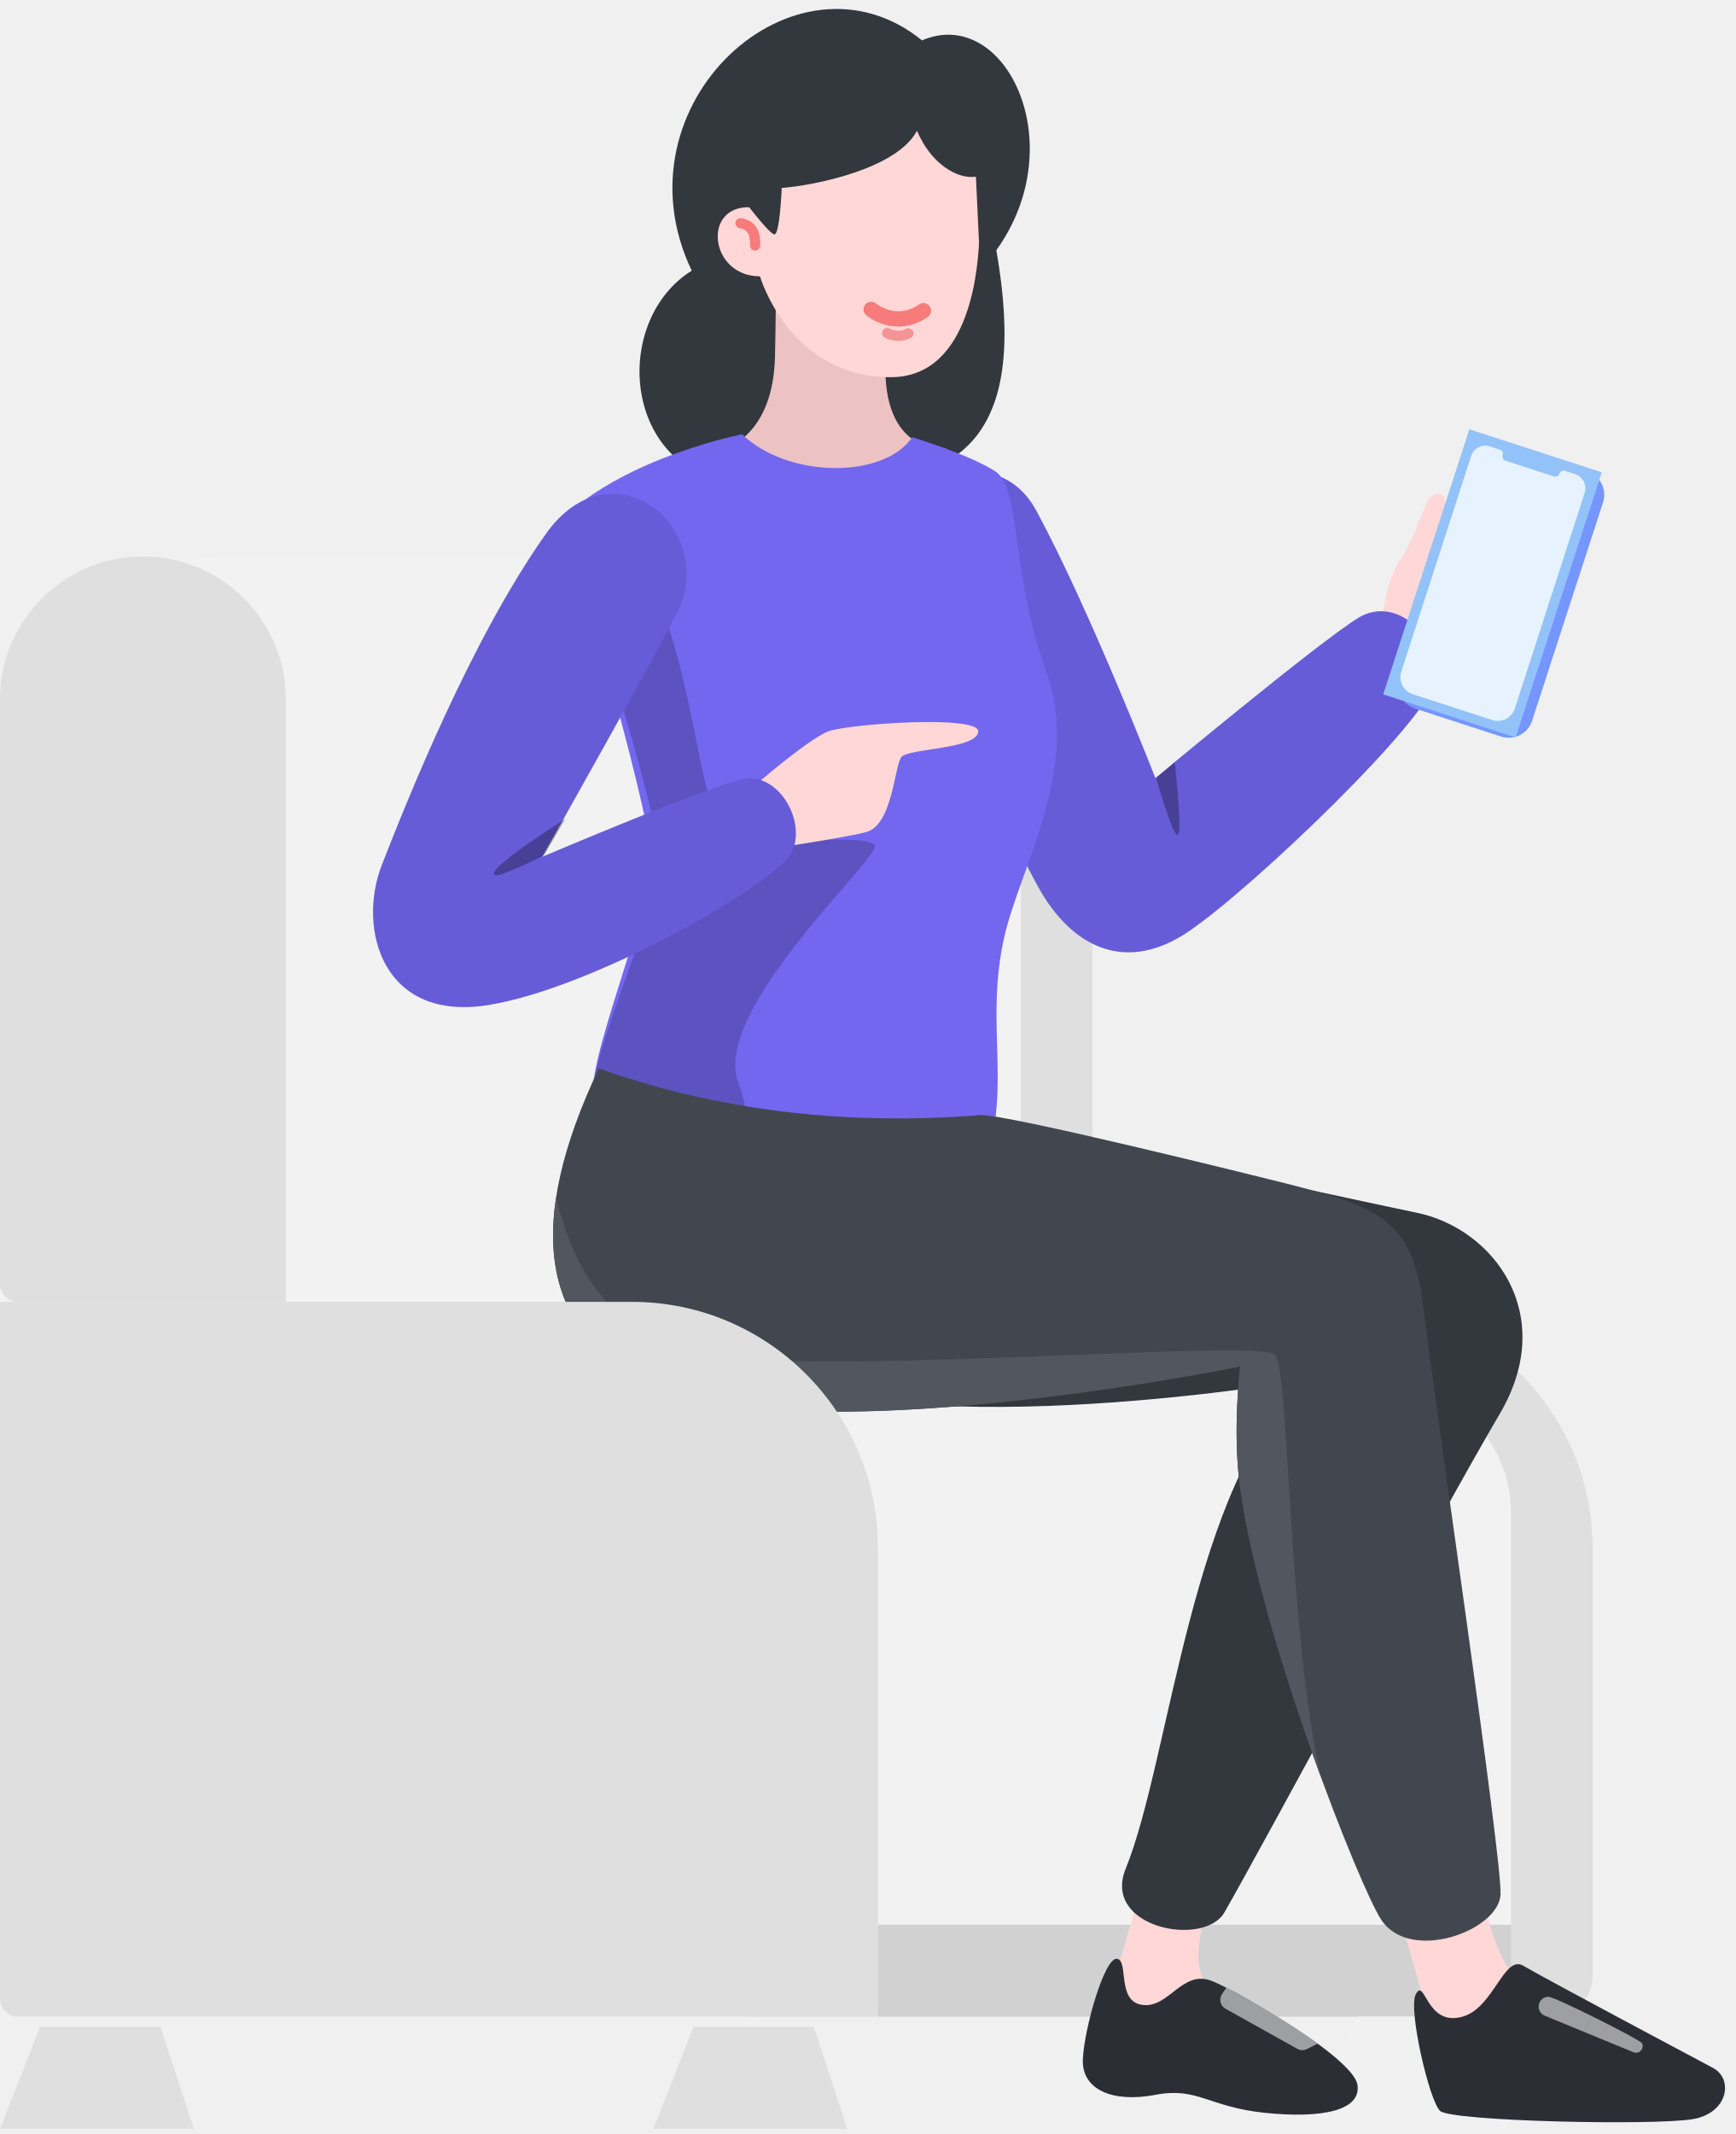
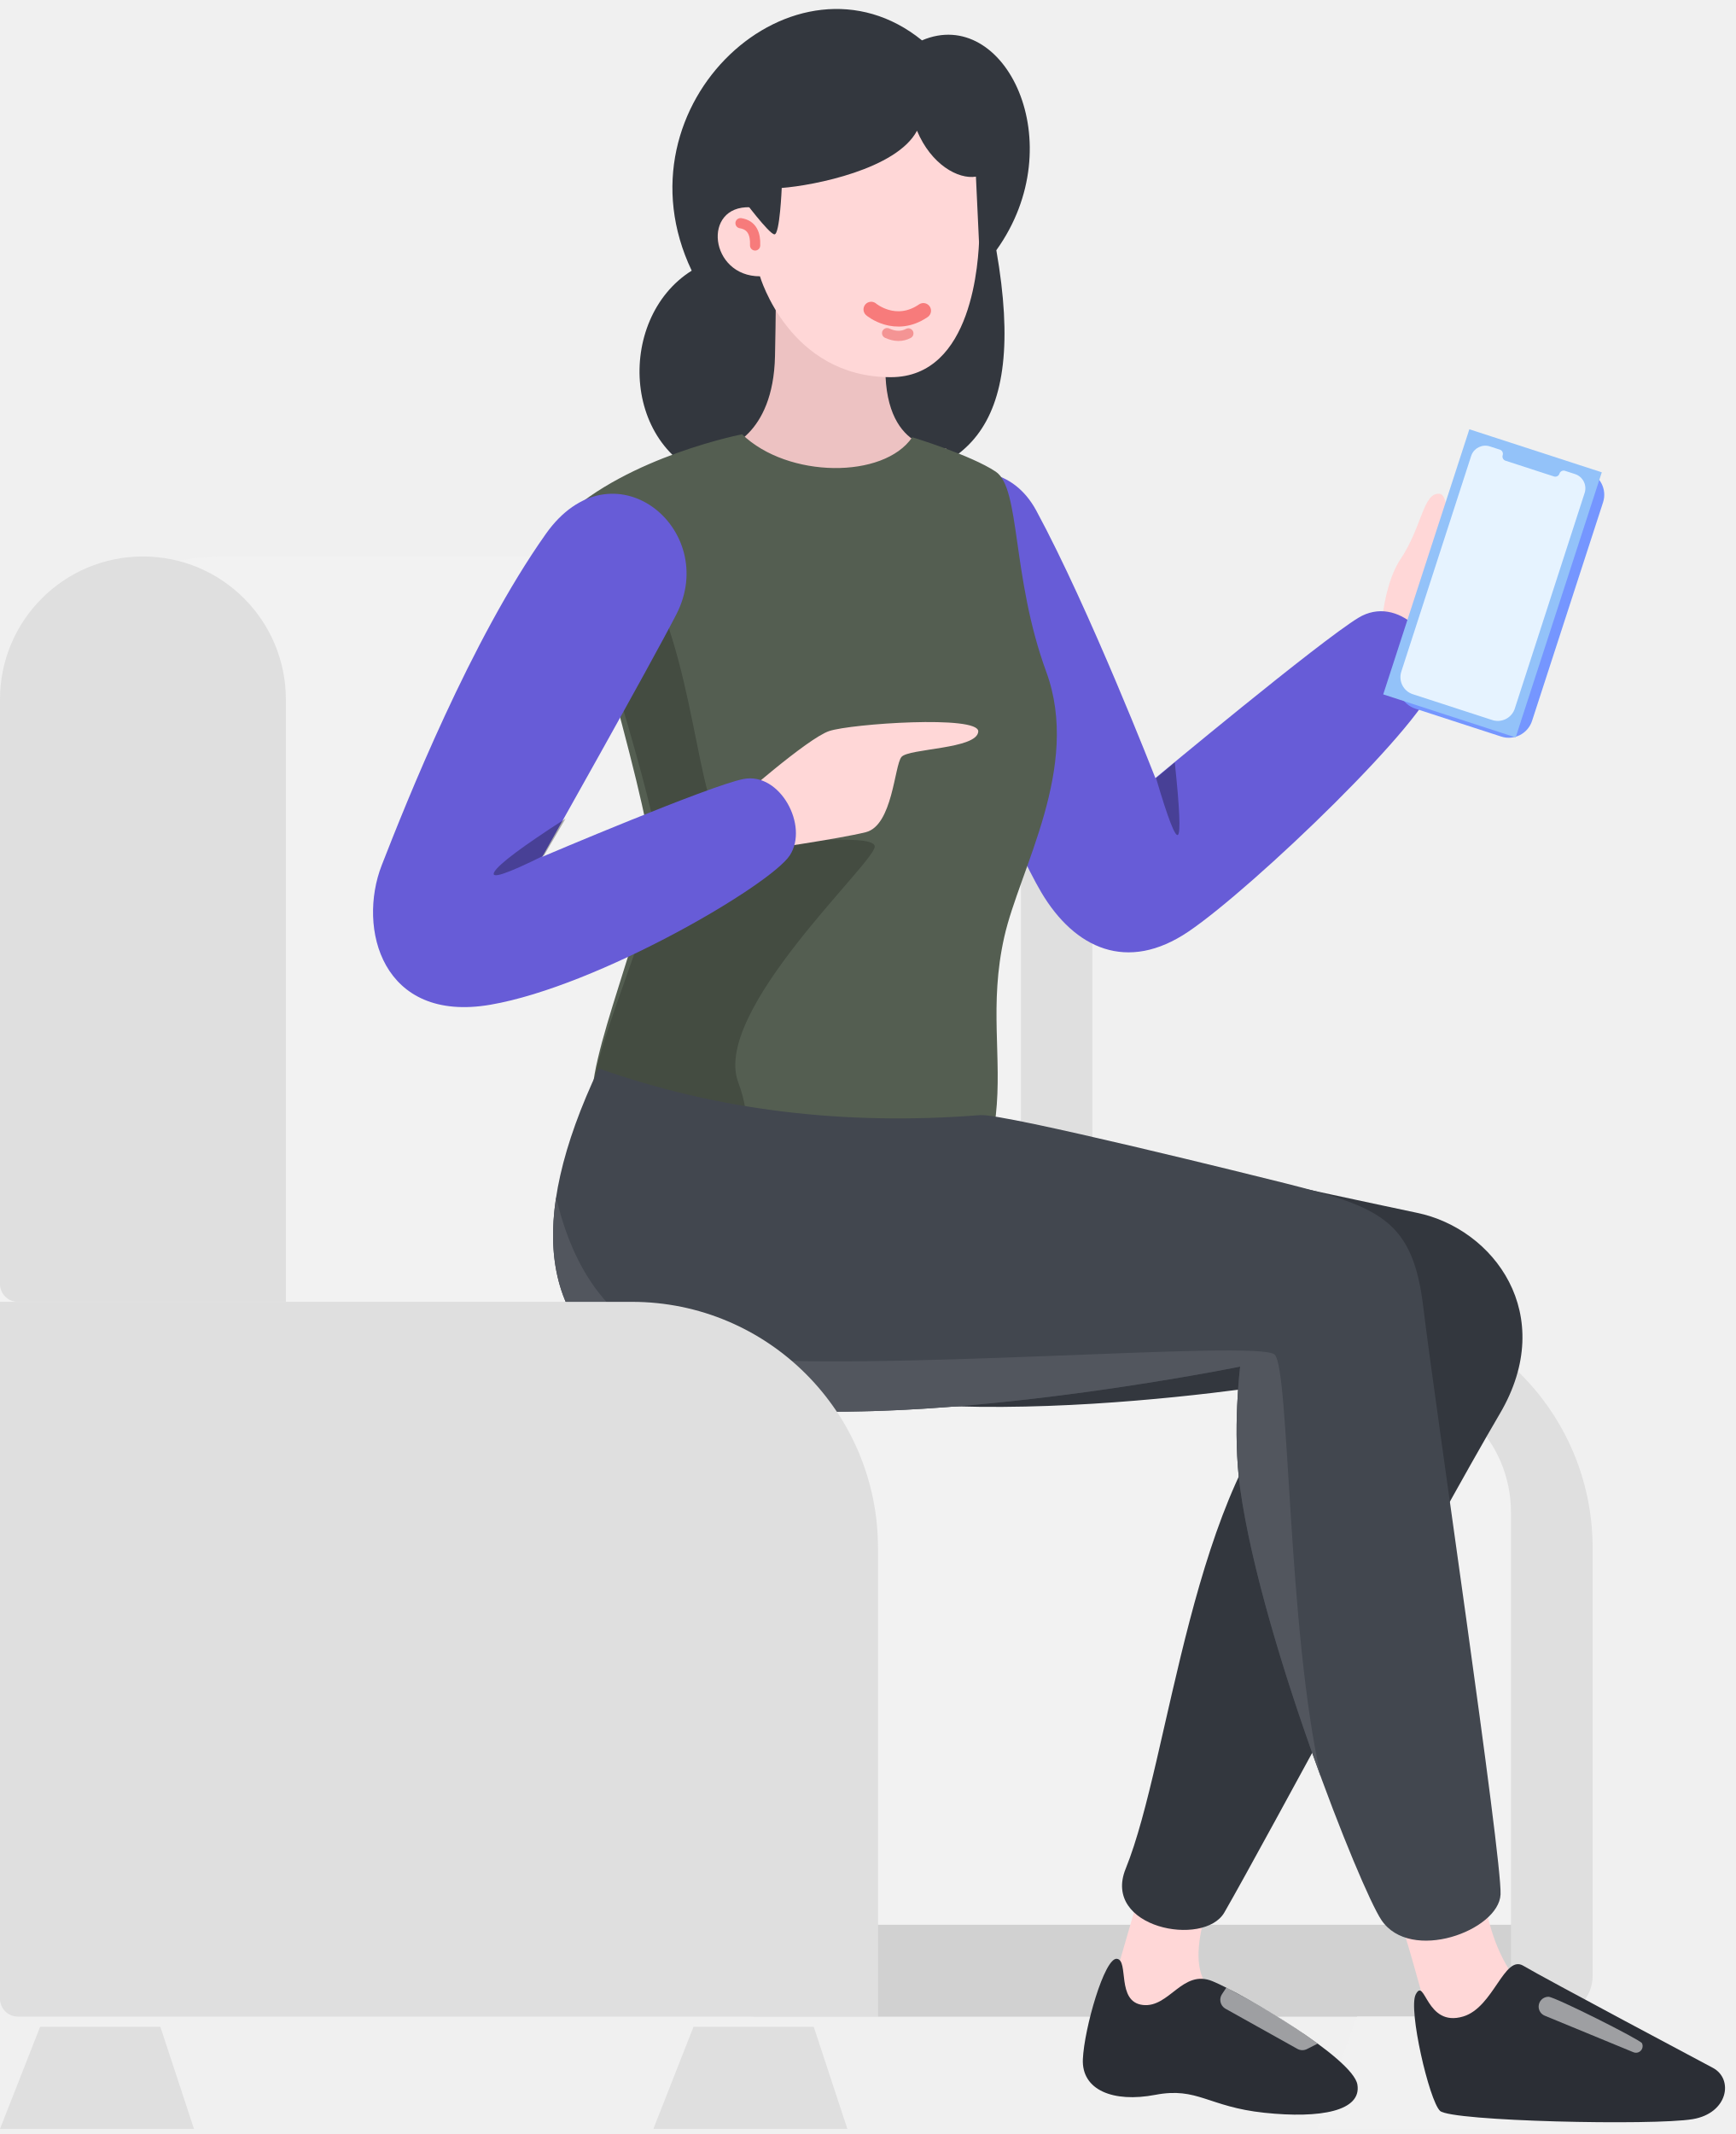
<svg xmlns="http://www.w3.org/2000/svg" width="170px" height="209px" viewBox="0 0 170 209" version="1.1">
  <g id="📝-Pages-New" stroke="none" stroke-width="1" fill="none" fill-rule="evenodd">
    <g id="FAQ" transform="translate(-336, -817)">
      <g id="Illustration" transform="translate(421, 921.5) scale(-1, 1) translate(-421, -921.5) translate(336, 817)">
        <path d="M38.111,127.5 L100,127.5 L100,127.5 L100,193.5 C100,195.709 98.209,197.5 96,197.5 L18,197.5 C15.791,197.5 14,195.709 14,193.5 L14,151.611 C14,138.295 24.795,127.5 38.111,127.5 Z" id="Rectangle" fill="#DFDFDF" />
        <polygon id="Rectangle" fill="#D1D1D1" points="22 188.5 84 188.5 84 197.5 22 197.5" />
        <polygon id="Path" fill="#DFDFDF" points="102.07 198.5 106 208.5 87 208.5 90.293 198.5" />
        <polygon id="Path" fill="#F1F1F1" points="37.07 197.5 41 208.5 22 208.5 25.293 197.5" />
        <polygon id="Path" fill="#DFDFDF" points="166.07 198.5 170 208.5 151 208.5 154.293 198.5" />
        <path d="M86.58,54.796 L100,54.5 L100,54.5 L100,134.5 L63,134.5 L63,78.901 C63,65.792 73.474,55.084 86.58,54.796 Z" id="Rectangle" fill="#DFDFDF" />
        <path d="M94.111,54.5 L148.16,54.5 C160.222,54.5 170,64.278 170,76.34 L170,133.753 C170,134.718 169.218,135.5 168.253,135.5 L70,135.5 L70,135.5 L70,78.611 C70,65.295 80.795,54.5 94.111,54.5 Z" id="Rectangle" fill="#F2F2F2" />
        <path d="M156,54.5 C163.732,54.5 170,60.768 170,68.5 L170,125.753 C170,126.718 169.218,127.5 168.253,127.5 L142,127.5 L142,127.5 L142,68.5 C142,60.768 148.268,54.5 156,54.5 Z" id="Rectangle" fill="#DFDFDF" />
        <path d="M34.6,135.5 L96,135.5 L96,135.5 L96,188.5 L22,188.5 L22,148.1 C22,141.141 27.641,135.5 34.6,135.5 Z" id="Rectangle" fill="#F2F2F2" />
        <g id="Wom1.4" transform="translate(67, 104.5) scale(-1, 1) translate(-67, -104.5) translate(0, 0.5)">
          <g id="Head" transform="translate(26.64127, 0.378756)">
            <path d="M8.147,46.319 C-1.785,44.004 -2.439,30.361 5.112,25.629 C-2.676,9.292 15.333,-6.928 27.669,3.075 C35.756,-0.389 42.476,13.129 34.951,23.628 C38.106,41.654 31.685,46.314 20.109,46.512 L8.147,46.319 Z" id="Path" fill="#33373E" />
            <path d="M8.271,43.06 C8.271,43.06 13.102,41.925 13.27,34.003 C13.437,26.08 13.32,23.376 13.32,23.376 L23.962,23.184 C23.962,23.184 24.078,32.013 24.08,35.207 C24.084,43.785 30.057,43.06 30.057,43.06 C30.057,43.06 28.815,50.016 19.172,50.558 C11.642,50.983 8.271,43.06 8.271,43.06 Z" id="Path" fill="#EDC2C2" />
            <path d="M10.839,19.42 C6.091,19.236 6.866,26.191 11.797,26.182 C11.797,26.182 14.662,36.062 24.607,36.062 C32.684,36.062 33.209,24.546 33.282,22.249 C33.361,19.8 33.371,11.753 33.371,11.753 L10.654,11.742 L10.839,19.42 Z" id="Path" fill="#FFD7D7" />
            <path d="M22.866,28.633 C22.866,28.633 24.498,31.274 27.688,30.334" id="Path" stroke="#F77B7B" stroke-width="1.5" stroke-linecap="round" transform="translate(25.27694, 29.58442) rotate(-18) translate(-25.27694, -29.58442) " />
            <path d="M24.249,31.785 C24.998,32.099 25.708,32.099 26.329,31.738" id="Path" stroke="#F49494" stroke-linecap="round" transform="translate(25.28918, 31.87678) rotate(2) translate(-25.28918, -31.87678) " />
            <path d="M11.057,23.277 C11.356,22.201 11.224,21.261 10.156,20.832" id="Path-8" stroke="#F77B7B" stroke-linecap="round" transform="translate(10.6761, 22.05471) rotate(-13) translate(-10.6761, -22.05471) " />
            <path d="M10.088,18.56 C10.088,18.56 12.69,22.055 13.217,22.073 C13.744,22.092 13.929,17.529 13.929,17.529 C17.121,17.285 25.199,15.675 27.18,11.924 C28.564,15.234 31.212,16.703 32.951,16.421 L33.281,23.452 L34.093,9.317 L9.451,9.317 L10.088,18.56 Z" id="Path" fill="#33373E" />
          </g>
          <g id="LLeg" transform="translate(30.04037, 107.25)">
            <path d="M53.497,75.9 C53.497,75.9 49.238,84.508 52.729,87.221 C56.226,89.934 65.463,95.019 65.463,95.019 L40.992,93.48 L46.431,74.705 L53.497,75.9 Z" id="Path" fill="#FFD7D7" />
            <path d="M43.359,84.092 C44.567,84.233 43.277,88.302 45.892,88.612 C48.501,88.921 49.769,85.066 52.731,86.288 C55.692,87.51 66.492,93.828 66.917,96.411 C67.347,98.994 63.324,99.754 57.805,99.17 C52.287,98.587 51.27,96.623 47.128,97.414 C42.99,98.205 39.891,96.944 40.027,93.919 C40.164,90.894 42.151,83.951 43.359,84.092 Z" id="Path" fill="#2B2E35" />
            <path d="M54.081,86.915 L53.655,87.554 C53.349,88.014 53.473,88.635 53.933,88.941 C53.954,88.956 53.977,88.969 54,88.982 L61.038,92.913 C61.329,93.075 61.681,93.082 61.978,92.931 L63.023,92.401 L63.023,92.401 C61.243,91.111 59.788,90.141 58.18,89.189 C56.945,88.459 55.578,87.706 54.081,86.915 Z" id="Path-14" fill-opacity="0.541" fill="#FFFFFF" />
            <path d="M16.635,0.026 C24.043,0.357 65.276,9.483 72.767,11.034 C80.258,12.584 86.591,20.974 80.879,30.689 C74.463,41.595 57.909,72.567 53.889,79.549 C51.9,83.005 41.864,81.067 44.221,75.267 C48.616,64.455 50.657,37.292 61.861,27.388 C61.861,27.388 24.181,33.951 7.905,26.434 C-3.924,20.969 -1.248,-0.775 16.635,0.026 Z" id="Path" fill="#33373E" />
          </g>
          <g id="LArm" transform="translate(52.38391, 45.76)">
            <path d="M46.782,17.675 C46.782,17.675 46.699,11.643 48.807,8.49 C50.916,5.338 50.999,1.989 52.595,2.099 C54.191,2.208 52.611,9.992 52.611,9.992 C52.611,9.992 54.636,9.218 56.09,8.239 C57.545,7.26 61.955,2.432 62.986,3.288 C64.734,4.745 61.919,12.967 60.386,14.61 C58.848,16.255 50.445,21.661 50.445,21.661 L46.782,17.675 Z" id="Path" fill="#FFD7D7" />
            <path d="M1.256,14.061 C4.702,22.06 11.012,36.754 13.613,41.138 C16.873,46.628 22.014,49.047 28.033,44.973 C34.357,40.693 51.771,23.999 52.282,20.217 C52.788,16.435 48.526,11.898 44.669,14.247 C40.812,16.596 24.787,29.942 24.787,29.942 C24.787,29.942 18.32,13.351 13.117,3.74 C8.611,-4.575 -3.99,1.9 1.256,14.061 Z" id="Path" fill="#675CD7" />
            <path d="M24.854,29.951 C26.012,33.882 26.726,35.733 26.997,35.506 C27.268,35.278 27.164,32.913 26.687,28.41 L24.854,29.951 Z" id="Path" fill-opacity="0.303" fill="#000000" />
          </g>
          <g id="PhoneMini4" transform="translate(110.3976, 56.90821) scale(-1, 1) rotate(-18) translate(-110.3976, -56.90821) translate(102.3976, 42.40821)">
            <g id="Group-3" transform="translate(0, 0)">
              <path d="M2.834,1.009 L11.674,1.009 C12.999,1.009 14.074,2.083 14.074,3.409 L14.074,25.909 C14.074,27.234 12.999,28.309 11.674,28.309 L2.834,28.309 C1.509,28.309 0.434,27.234 0.434,25.909 L0.434,3.409 C0.434,2.083 1.509,1.009 2.834,1.009 Z" id="Rectangle" fill="#7596FF" fill-rule="nonzero" />
              <rect id="Rectangle" fill="#93C2F9" x="1.461" y="0.65" width="13.64" height="27.3" />
              <path d="M3.899,1.625 L4.934,1.625 C5.145,1.625 5.32,1.777 5.356,1.977 L5.363,2.055 C5.363,2.292 5.555,2.484 5.793,2.484 L10.781,2.484 C10.991,2.484 11.167,2.332 11.203,2.132 L11.21,2.055 C11.21,1.817 11.402,1.625 11.639,1.625 L12.669,1.625 C13.433,1.625 14.06,2.214 14.121,2.964 L14.126,3.085 L14.126,3.085 L14.106,25.285 C14.104,26.254 13.319,27.038 12.351,27.04 L4.167,27.04 C3.241,27.041 2.482,26.323 2.418,25.412 L2.413,25.287 C2.413,25.286 2.413,25.285 2.415,25.285 L2.434,3.09 C2.435,2.281 3.091,1.625 3.899,1.625 Z" id="Rectangle" fill="#E6F3FF" fill-rule="nonzero" />
            </g>
          </g>
          <g id="Body" transform="translate(19.19922, 42.03301)">
-             <path d="M0,8.15 C0,8.15 8.305,35.978 8.551,41.246 C8.797,46.514 1.758,61.997 2.957,65.911 C5.72,74.954 40.995,78.848 42.343,66.682 C42.971,61.009 41.663,55.917 43.17,49.231 C44.672,42.546 50.709,32.612 47.285,23.271 C43.861,13.931 44.778,5.29 42.329,3.657 C39.88,2.024 34.156,0.289 34.156,0.289 C31.372,4.389 21.973,4.329 17.489,-4.61852778e-14 C17.489,-4.61852778e-14 6.348,2.163 0,8.15 Z" id="Path" fill="#7367F0" />
+             <path d="M0,8.15 C0,8.15 8.305,35.978 8.551,41.246 C8.797,46.514 1.758,61.997 2.957,65.911 C5.72,74.954 40.995,78.848 42.343,66.682 C42.971,61.009 41.663,55.917 43.17,49.231 C44.672,42.546 50.709,32.612 47.285,23.271 C43.861,13.931 44.778,5.29 42.329,3.657 C39.88,2.024 34.156,0.289 34.156,0.289 C31.372,4.389 21.973,4.329 17.489,-4.61852778e-14 C17.489,-4.61852778e-14 6.348,2.163 0,8.15 Z" id="Path" fill="#545e51" />
            <path d="M7.442,12.657 C12.978,21.448 12.961,36.755 15.934,38.76 C18.907,40.764 30.479,38.797 30.479,40.385 C30.479,41.972 14.488,56.522 17.113,63.477 C18.487,67.119 18.115,70.377 15.994,73.251 L15.302,73.1 C9.002,71.675 3.936,69.117 2.957,65.911 C1.758,61.997 9.609,46.514 9.363,41.246 C9.154,36.774 2.553,16.046 0.563,9.882 C2.183,7.021 4.476,7.946 7.442,12.657 Z" id="Path" fill-opacity="0.199" fill="#000000" />
          </g>
          <g id="RArm" transform="translate(0, 47.85625)">
            <path d="M36.081,30.158 C36.081,30.158 43.076,23.962 45.217,23.243 C47.359,22.524 59.9,21.661 59.821,23.285 C59.731,25.026 52.995,24.926 52.297,25.782 C51.599,26.638 51.44,32.491 48.802,33.148 C46.169,33.805 38.275,34.938 38.275,34.938 L36.081,30.158 Z" id="Path" fill="#FFD7D7" />
            <path d="M17.471,3.926 C10.102,14.334 3.81,30.189 1.395,36.371 C-1.021,42.552 1.416,51.876 12.036,50.045 C22.637,48.22 39.504,38.3 41.37,35.406 C43.237,32.513 40.401,27.247 36.831,27.937 C33.523,28.574 17.116,35.556 17.116,35.556 C17.116,35.556 27.672,16.832 30.249,11.813 C34.554,3.431 23.963,-5.246 17.471,3.926 Z" id="Path" fill="#675CD7" />
            <path d="M17.283,35.428 C13.598,37.26 11.98,37.792 12.429,37.024 C12.879,36.255 15.2,34.521 19.393,31.821 L17.283,35.428 Z" id="Path" fill-opacity="0.303" fill="#000000" />
          </g>
          <g id="RLeg" transform="translate(17.86184, 104)">
            <path d="M91.408,79.495 C91.408,79.495 91.279,89.628 99.622,93.416 C107.96,97.204 113.9,96.976 113.144,99.904 C112.388,102.833 90.686,102.714 88.659,100.424 C86.932,98.476 83.176,80.333 82.141,81.72 L91.408,79.495 Z" id="Path" fill="#FFD7D7" />
            <path d="M84.807,90.837 C85.739,89.036 85.797,94.103 89.472,92.987 C92.454,92.08 93.474,86.893 95.358,88.029 C97.243,89.165 113.83,97.974 113.925,98.027 C115.967,99.128 115.397,102.463 111.947,103.045 C108.114,103.692 88.254,103.257 87.189,102.234 C86.123,101.212 84.06,92.282 84.807,90.837 Z" id="Path" fill="#2B2E35" />
            <path d="M97.812,91.059 C97.812,91.059 97.812,91.059 97.812,91.059 C97.28,91.059 96.849,91.49 96.849,92.022 C96.849,92.412 97.084,92.764 97.445,92.912 L106.135,96.493 C106.468,96.63 106.849,96.471 106.986,96.139 C107.056,95.968 107.051,95.775 106.971,95.609 C106.971,95.609 106.971,95.609 106.971,95.609 C106.809,95.271 98.437,91.059 97.812,91.059 Z" id="Path-14" fill-opacity="0.541" fill="#FFFFFF" />
            <path d="M4.789,0.143 C-2.392,15.318 -0.936,25.511 9.154,30.722 C23.792,38.281 67.612,29.341 67.612,29.341 C67.612,29.341 66.829,35.65 67.612,41.277 C69.657,55.972 79.383,80.456 81.441,83.533 C84.286,87.787 92.955,84.579 93.118,81.036 C93.282,77.494 86.583,32.251 85.565,23.623 C84.552,14.995 81.352,13.742 72.008,11.383 C69.862,10.842 44.476,4.528 42.151,4.712 C28.829,5.766 16.375,4.243 4.789,0.143 Z" id="Path" fill="#42474F" />
            <path d="M16.595,28.373 C31.087,29.998 69.453,26.648 70.994,28.17 C72.465,29.624 72.22,54.905 75.52,69.538 L75.018,68.156 C71.914,59.53 68.692,49.038 67.612,41.277 C66.829,35.65 67.612,29.341 67.612,29.341 L65.845,29.683 C57.515,31.249 22.035,37.374 9.154,30.722 C2.175,27.118 -0.673,21.13 0.61,12.759 C2.819,22.221 8.148,27.426 16.595,28.373 Z" id="Path" fill="#52565E" />
          </g>
        </g>
        <path d="M108.111,127.5 L170,127.5 L170,127.5 L170,195.753 C170,196.718 169.218,197.5 168.253,197.5 L84,197.5 L84,197.5 L84,151.611 C84,138.295 94.795,127.5 108.111,127.5 Z" id="Rectangle" fill="#DFDFDF" />
      </g>
    </g>
  </g>
</svg>
